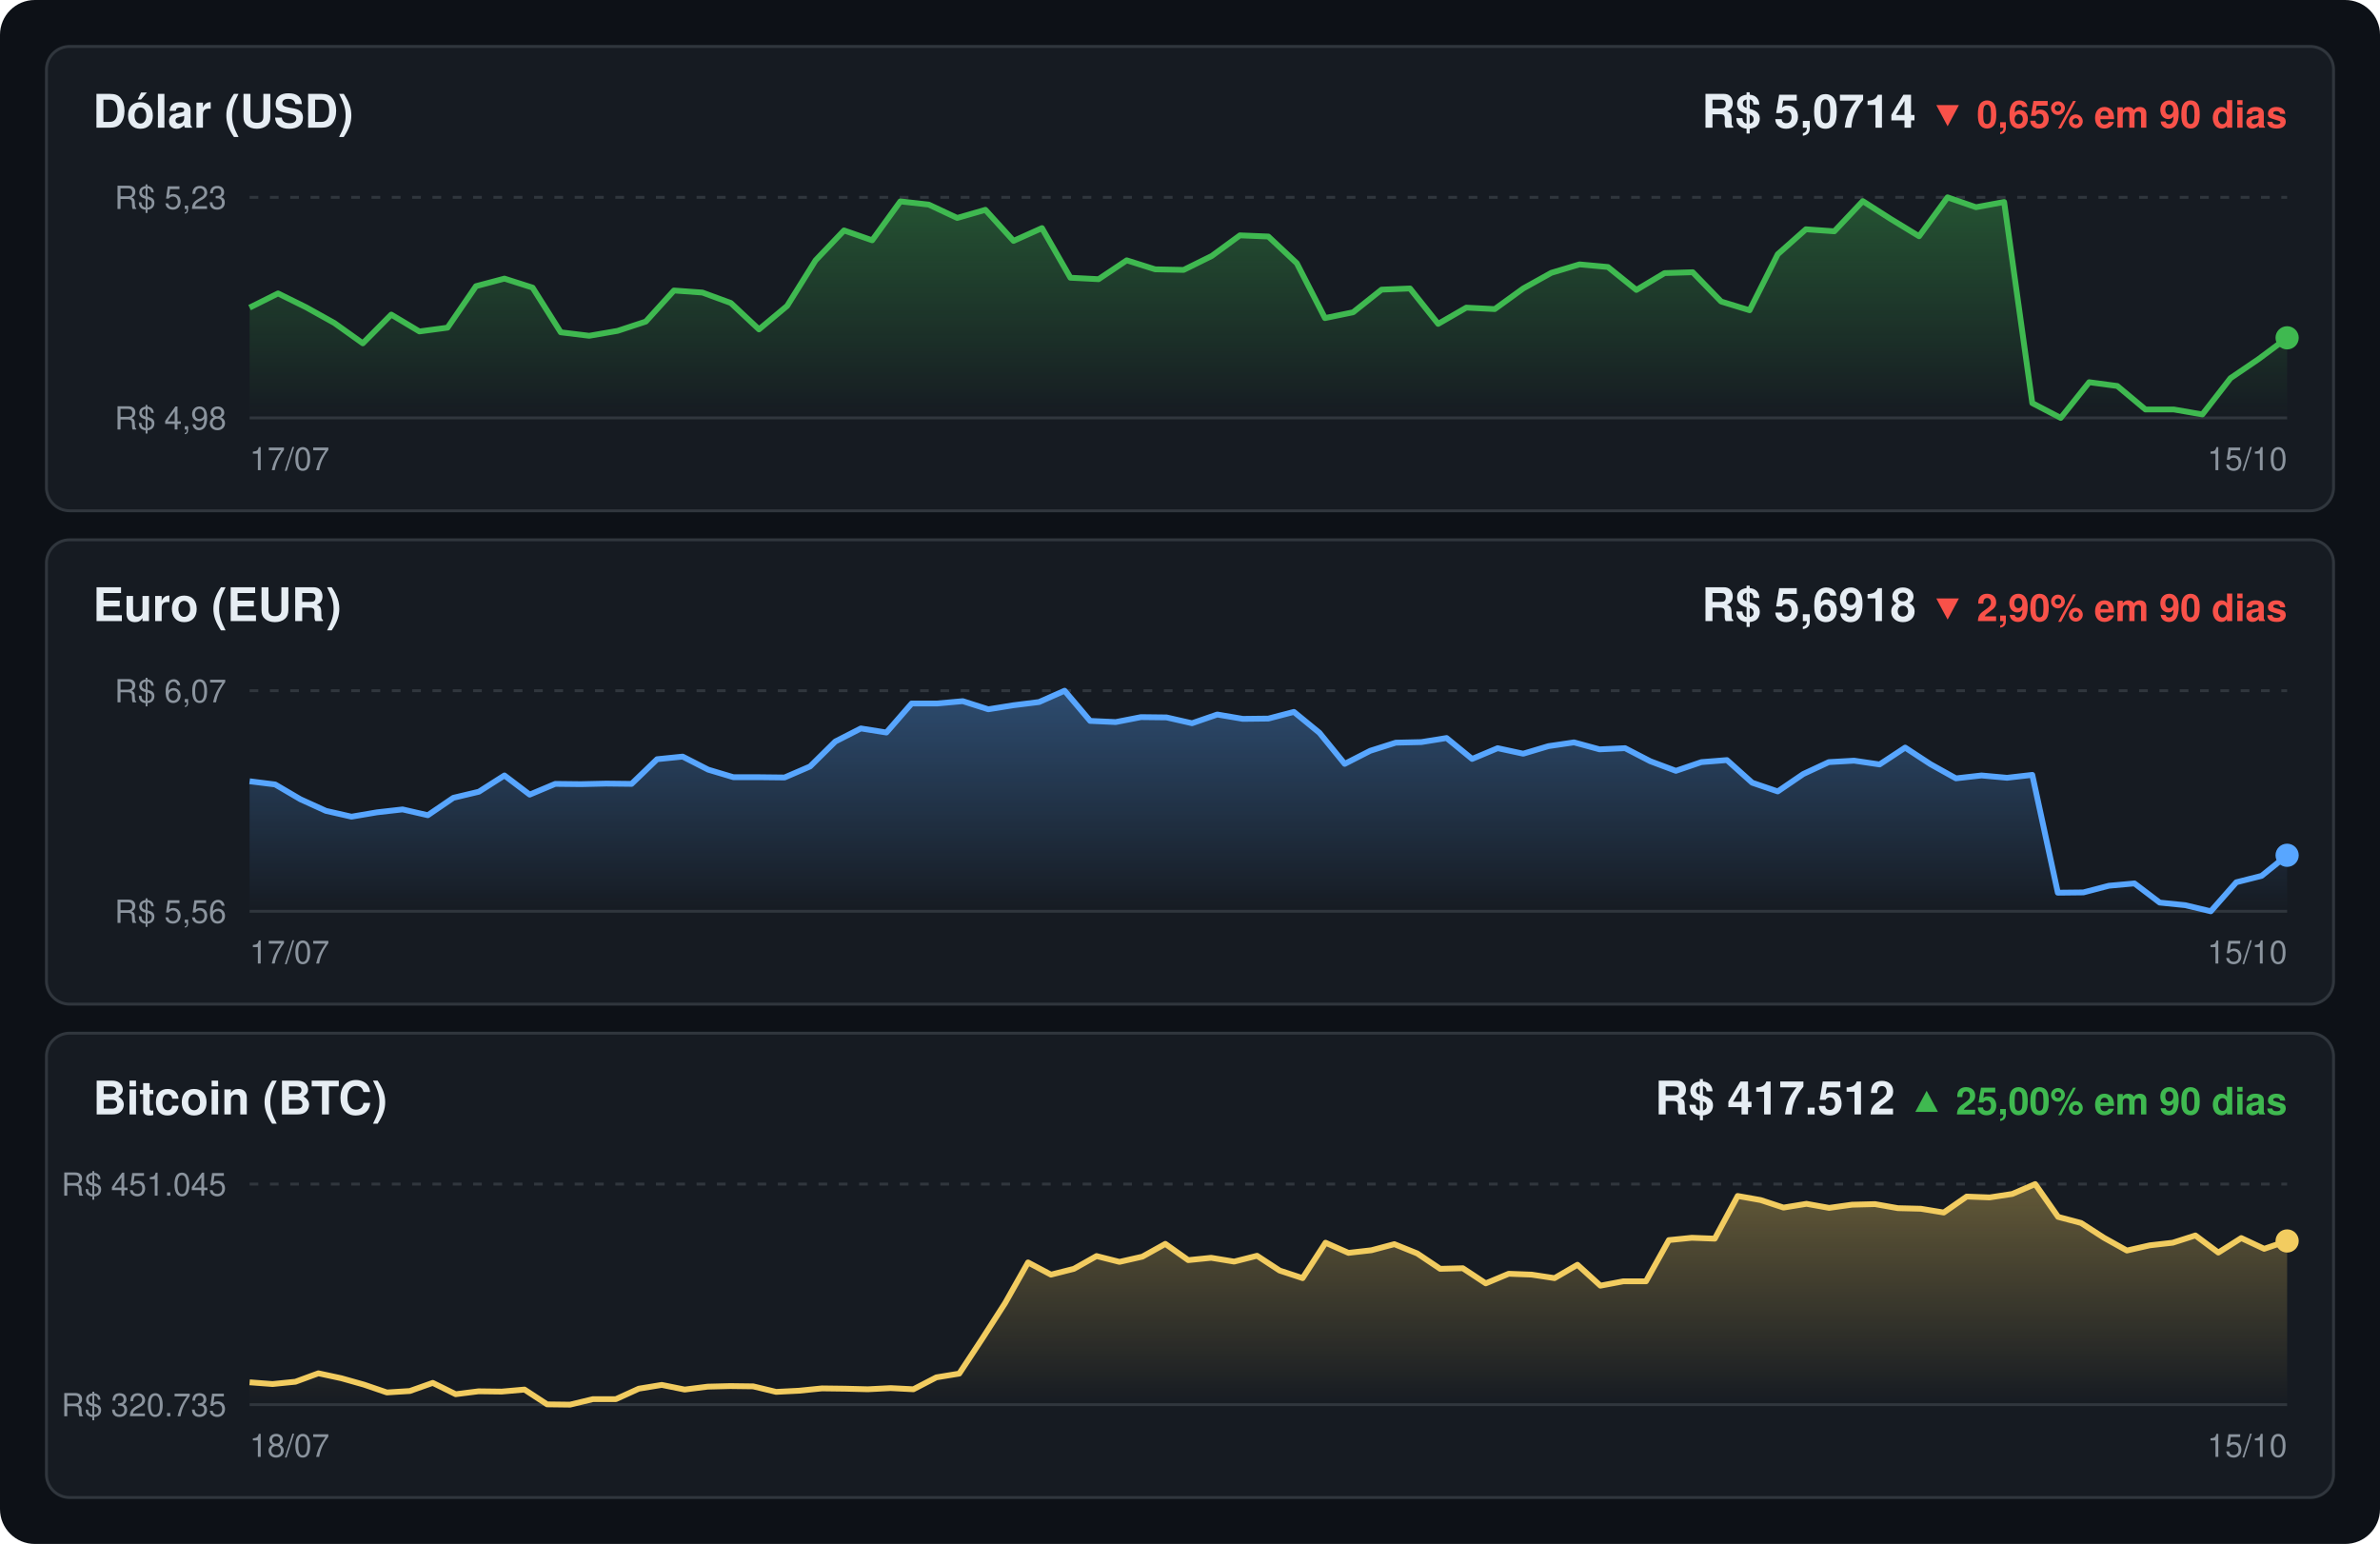
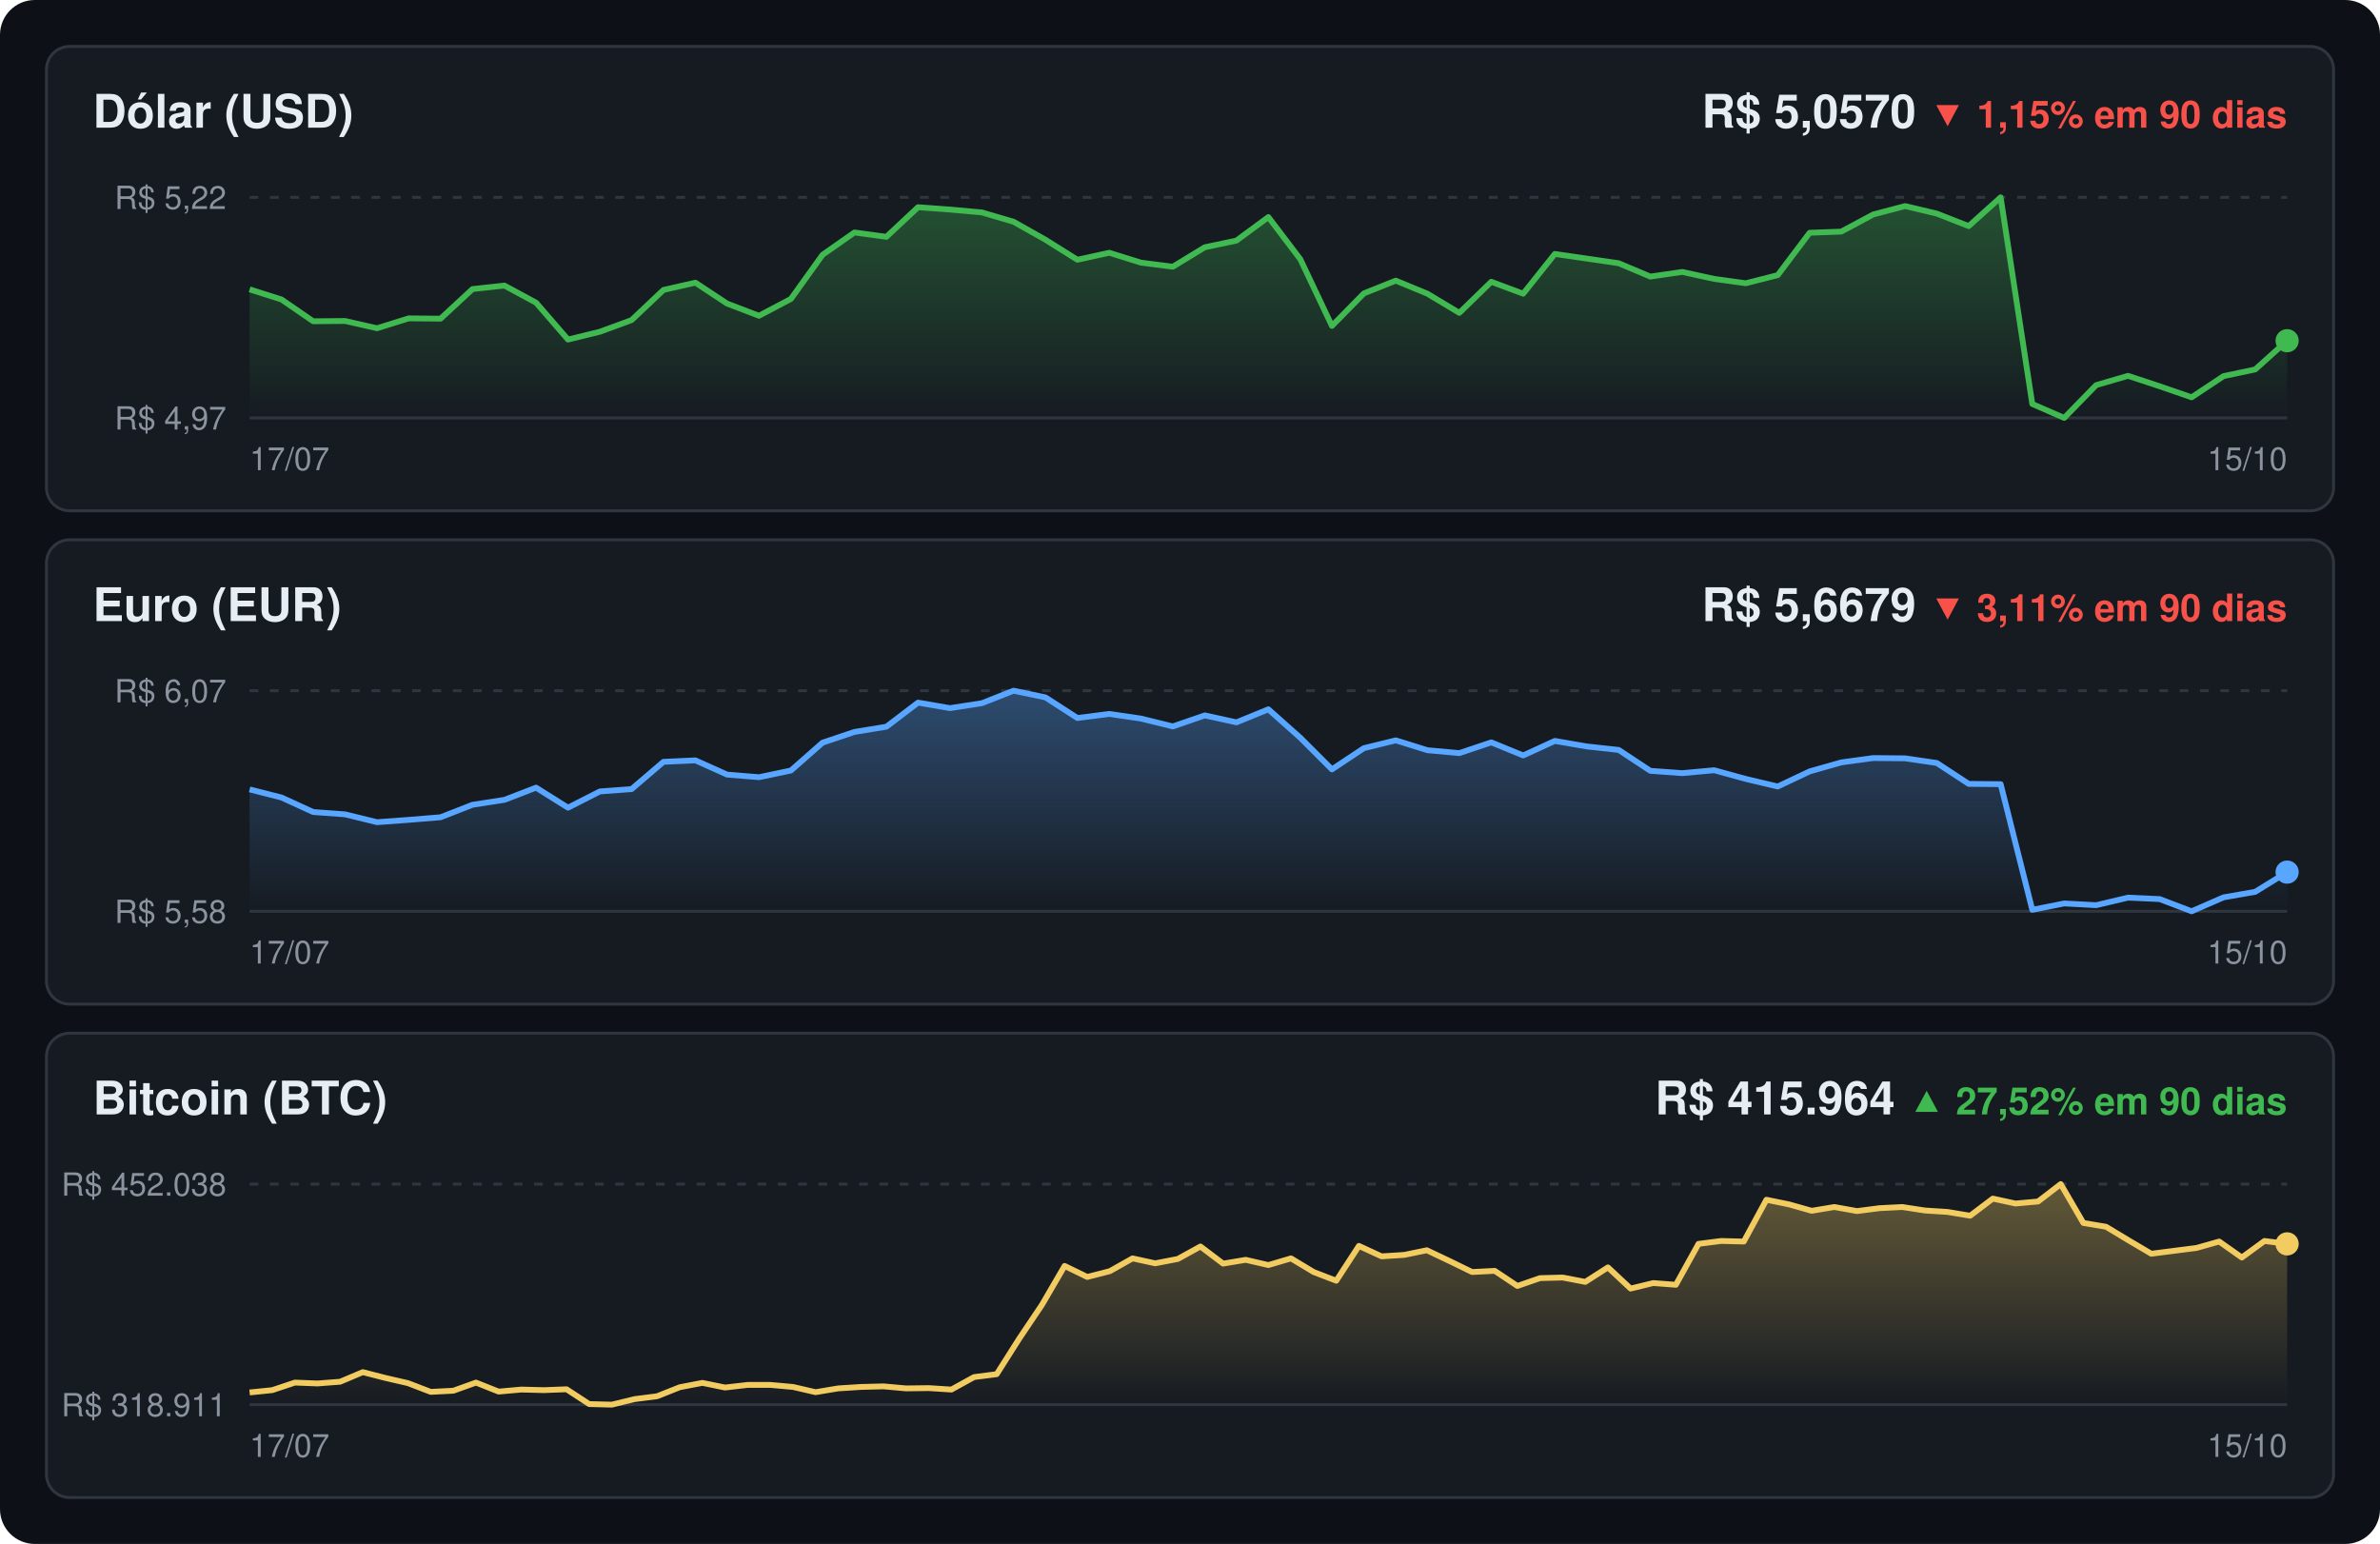
<svg xmlns="http://www.w3.org/2000/svg" viewBox="0 0 820 532" width="820" height="532">
  <defs>
    <linearGradient id="grad-usd" x1="0" y1="0" x2="0" y2="1">
      <stop offset="0" stop-color="#3fb950" stop-opacity=".35" />
      <stop offset="1" stop-color="#3fb950" stop-opacity="0" />
    </linearGradient>
    <linearGradient id="grad-eur" x1="0" y1="0" x2="0" y2="1">
      <stop offset="0" stop-color="#58a6ff" stop-opacity=".35" />
      <stop offset="1" stop-color="#58a6ff" stop-opacity="0" />
    </linearGradient>
    <linearGradient id="grad-btc" x1="0" y1="0" x2="0" y2="1">
      <stop offset="0" stop-color="#f2cc60" stop-opacity=".35" />
      <stop offset="1" stop-color="#f2cc60" stop-opacity="0" />
    </linearGradient>
  </defs>
  <style>
text{font-family:-apple-system,BlinkMacSystemFont,'Segoe UI',Helvetica,Arial,sans-serif;fill:#e6edf3}
.titulo{font-size:16px;font-weight:600}
.eixo{font-size:11px;fill:#8b949e}
</style>
  <rect width="820" height="532" rx="12" fill="#0d1117" />
  <g>
    <rect x="16" y="16" width="788" height="160" rx="8" fill="#161b22" stroke="#30363d" />
    <text x="32" y="44" class="titulo">Dólar (USD)</text>
-     <text x="788" y="44" class="titulo" text-anchor="end">R$ 5,0714
-     <tspan fill="#f85149" font-size="13"> ▼ 0,65% em 90 dias</tspan>
+     <text x="788" y="44" class="titulo" text-anchor="end">R$ 5,0570
+     <tspan fill="#f85149" font-size="13"> ▼ 1,15% em 90 dias</tspan>
    </text>
-     <text x="78" y="72" class="eixo" text-anchor="end">R$ 5,23</text>
-     <text x="78" y="148" class="eixo" text-anchor="end">R$ 4,98</text>
+     <text x="78" y="72" class="eixo" text-anchor="end">R$ 5,22</text>
+     <text x="78" y="148" class="eixo" text-anchor="end">R$ 4,97</text>
    <line x1="86" y1="68" x2="788" y2="68" stroke="#30363d" stroke-dasharray="3 4" />
    <line x1="86" y1="144" x2="788" y2="144" stroke="#30363d" />
-     <path d="M86.0,144 L86.0,106.0 L95.8,101.1 L105.5,105.9 L115.2,111.3 L125.0,118.3 L134.8,108.4 L144.5,114.2 L154.2,112.9 L164.0,98.6 L173.8,96.0 L183.5,99.1 L193.2,114.5 L203.0,115.7 L212.8,114.0 L222.5,110.8 L232.2,100.1 L242.0,100.8 L251.8,104.4 L261.5,113.5 L271.2,105.4 L281.0,89.7 L290.8,79.4 L300.5,82.8 L310.2,69.4 L320.0,70.5 L329.8,75.1 L339.5,72.3 L349.2,83.0 L359.0,78.6 L368.8,95.7 L378.5,96.2 L388.2,89.7 L398.0,92.8 L407.8,93.0 L417.5,88.2 L427.2,81.1 L437.0,81.5 L446.8,90.7 L456.5,109.6 L466.2,107.6 L476.0,99.8 L485.8,99.4 L495.5,111.6 L505.2,106.0 L515.0,106.5 L524.8,99.4 L534.5,94.0 L544.2,91.1 L554.0,92.0 L563.8,99.9 L573.5,94.1 L583.2,93.8 L593.0,103.9 L602.8,106.9 L612.5,87.6 L622.2,79.0 L632.0,79.7 L641.8,69.3 L651.5,75.5 L661.2,81.4 L671.0,68.0 L680.8,71.4 L690.5,69.6 L700.2,138.9 L710.0,144.0 L719.8,131.7 L729.5,133.0 L739.2,141.1 L749.0,141.1 L758.8,142.8 L768.5,130.3 L778.2,123.7 L788.0,116.4 L788.0,144 Z" fill="url(#grad-usd)" />
-     <polyline points="86.0,106.0 95.8,101.1 105.5,105.9 115.2,111.3 125.0,118.3 134.8,108.4 144.5,114.2 154.2,112.9 164.0,98.6 173.8,96.0 183.5,99.1 193.2,114.5 203.0,115.7 212.8,114.0 222.5,110.8 232.2,100.1 242.0,100.8 251.8,104.4 261.5,113.5 271.2,105.4 281.0,89.7 290.8,79.4 300.5,82.8 310.2,69.4 320.0,70.5 329.8,75.1 339.5,72.3 349.2,83.0 359.0,78.6 368.8,95.7 378.5,96.2 388.2,89.7 398.0,92.8 407.8,93.0 417.5,88.2 427.2,81.1 437.0,81.5 446.8,90.7 456.5,109.6 466.2,107.6 476.0,99.8 485.8,99.4 495.5,111.6 505.2,106.0 515.0,106.5 524.8,99.4 534.5,94.0 544.2,91.1 554.0,92.0 563.8,99.9 573.5,94.1 583.2,93.8 593.0,103.9 602.8,106.9 612.5,87.6 622.2,79.0 632.0,79.7 641.8,69.3 651.5,75.5 661.2,81.4 671.0,68.0 680.8,71.4 690.5,69.6 700.2,138.9 710.0,144.0 719.8,131.7 729.5,133.0 739.2,141.1 749.0,141.1 758.8,142.8 768.5,130.3 778.2,123.7 788.0,116.4" fill="none" stroke="#3fb950" stroke-width="2" stroke-linejoin="round" />
-     <circle cx="788.0" cy="116.4" r="4" fill="#3fb950">
+     <path d="M86.0,144 L86.0,99.7 L97.0,103.2 L107.9,110.7 L118.9,110.6 L129.9,113.1 L140.8,109.7 L151.8,109.8 L162.8,99.6 L173.8,98.4 L184.7,104.3 L195.7,117.0 L206.7,114.3 L217.6,110.3 L228.6,99.9 L239.6,97.4 L250.5,104.6 L261.5,108.8 L272.5,103.0 L283.4,87.8 L294.4,80.1 L305.4,81.6 L316.3,71.4 L327.3,72.2 L338.3,73.2 L349.2,76.4 L360.2,82.6 L371.2,89.5 L382.2,87.1 L393.1,90.5 L404.1,91.9 L415.1,85.2 L426.0,82.9 L437.0,74.8 L448.0,89.3 L458.9,112.3 L469.9,101.1 L480.9,96.7 L491.8,101.2 L502.8,107.8 L513.8,97.1 L524.8,101.2 L535.7,87.5 L546.7,89.1 L557.7,90.7 L568.6,95.3 L579.6,93.7 L590.6,96.1 L601.5,97.6 L612.5,94.8 L623.5,80.2 L634.4,79.8 L645.4,73.9 L656.4,71.0 L667.3,73.6 L678.3,77.9 L689.3,68.0 L700.2,139.2 L711.2,144.0 L722.2,132.7 L733.2,129.5 L744.1,133.1 L755.1,136.9 L766.1,129.6 L777.0,127.3 L788.0,117.4 L788.0,144 Z" fill="url(#grad-usd)" />
+     <polyline points="86.0,99.7 97.0,103.2 107.9,110.7 118.9,110.6 129.9,113.1 140.8,109.7 151.8,109.8 162.8,99.6 173.8,98.4 184.7,104.3 195.7,117.0 206.7,114.3 217.6,110.3 228.6,99.9 239.6,97.4 250.5,104.6 261.5,108.8 272.5,103.0 283.4,87.8 294.4,80.1 305.4,81.6 316.3,71.4 327.3,72.2 338.3,73.2 349.2,76.4 360.2,82.6 371.2,89.5 382.2,87.1 393.1,90.5 404.1,91.9 415.1,85.2 426.0,82.9 437.0,74.8 448.0,89.3 458.9,112.3 469.9,101.1 480.9,96.7 491.8,101.2 502.8,107.8 513.8,97.1 524.8,101.2 535.7,87.5 546.7,89.1 557.7,90.7 568.6,95.3 579.6,93.7 590.6,96.1 601.5,97.6 612.5,94.8 623.5,80.2 634.4,79.8 645.4,73.9 656.4,71.0 667.3,73.6 678.3,77.9 689.3,68.0 700.2,139.2 711.2,144.0 722.2,132.7 733.2,129.5 744.1,133.1 755.1,136.9 766.1,129.6 777.0,127.3 788.0,117.4" fill="none" stroke="#3fb950" stroke-width="2" stroke-linejoin="round" />
+     <circle cx="788.0" cy="117.4" r="4" fill="#3fb950">
      <animate attributeName="r" values="4;7;4" dur="2s" repeatCount="indefinite" />
    </circle>
    <text x="86" y="162" class="eixo">17/07</text>
    <text x="788" y="162" class="eixo" text-anchor="end">15/10</text>
  </g>
  <g>
    <rect x="16" y="186" width="788" height="160" rx="8" fill="#161b22" stroke="#30363d" />
    <text x="32" y="214" class="titulo">Euro (EUR)</text>
-     <text x="788" y="214" class="titulo" text-anchor="end">R$ 5,6918
-     <tspan fill="#f85149" font-size="13"> ▼ 2,90% em 90 dias</tspan>
+     <text x="788" y="214" class="titulo" text-anchor="end">R$ 5,6679
+     <tspan fill="#f85149" font-size="13"> ▼ 3,11% em 90 dias</tspan>
    </text>
    <text x="78" y="242" class="eixo" text-anchor="end">R$ 6,07</text>
-     <text x="78" y="318" class="eixo" text-anchor="end">R$ 5,56</text>
+     <text x="78" y="318" class="eixo" text-anchor="end">R$ 5,58</text>
    <line x1="86" y1="238" x2="788" y2="238" stroke="#30363d" stroke-dasharray="3 4" />
    <line x1="86" y1="314" x2="788" y2="314" stroke="#30363d" />
-     <path d="M86.0,314 L86.0,269.2 L94.8,270.3 L103.5,275.4 L112.3,279.4 L121.1,281.4 L129.9,279.9 L138.7,278.9 L147.4,280.9 L156.2,274.9 L165.0,272.8 L173.8,267.2 L182.5,273.8 L191.3,270.1 L200.1,270.2 L208.9,270.0 L217.6,270.1 L226.4,261.6 L235.2,260.7 L244.0,265.2 L252.7,267.8 L261.5,267.8 L270.3,267.9 L279.1,264.1 L287.8,255.5 L296.6,251.0 L305.4,252.4 L314.1,242.4 L322.9,242.4 L331.7,241.6 L340.5,244.4 L349.2,243.0 L358.0,241.9 L366.8,238.0 L375.6,248.4 L384.4,248.8 L393.1,247.1 L401.9,247.2 L410.7,249.2 L419.4,246.2 L428.2,247.7 L437.0,247.6 L445.8,245.3 L454.6,252.5 L463.3,263.2 L472.1,258.7 L480.9,255.9 L489.7,255.7 L498.4,254.3 L507.2,261.5 L516.0,257.8 L524.8,259.7 L533.5,257.1 L542.3,255.8 L551.1,258.2 L559.9,257.8 L568.6,262.3 L577.4,265.6 L586.2,262.6 L595.0,261.9 L603.7,269.7 L612.5,272.7 L621.3,266.7 L630.1,262.6 L638.8,262.1 L647.6,263.4 L656.4,257.6 L665.1,263.3 L673.9,268.2 L682.7,267.2 L691.5,268.0 L700.2,267.0 L709.0,307.6 L717.8,307.5 L726.6,305.2 L735.4,304.4 L744.1,311.0 L752.9,311.9 L761.7,314.0 L770.5,304.0 L779.2,301.8 L788.0,294.7 L788.0,314 Z" fill="url(#grad-eur)" />
-     <polyline points="86.0,269.2 94.8,270.3 103.5,275.4 112.3,279.4 121.1,281.4 129.9,279.9 138.7,278.9 147.4,280.9 156.2,274.9 165.0,272.8 173.8,267.2 182.5,273.8 191.3,270.1 200.1,270.2 208.9,270.0 217.6,270.1 226.4,261.6 235.2,260.7 244.0,265.2 252.7,267.8 261.5,267.8 270.3,267.9 279.1,264.1 287.8,255.5 296.6,251.0 305.4,252.4 314.1,242.4 322.9,242.4 331.7,241.6 340.5,244.4 349.2,243.0 358.0,241.9 366.8,238.0 375.6,248.4 384.4,248.8 393.1,247.1 401.9,247.2 410.7,249.2 419.4,246.2 428.2,247.7 437.0,247.6 445.8,245.3 454.6,252.5 463.3,263.2 472.1,258.7 480.9,255.9 489.7,255.7 498.4,254.3 507.2,261.5 516.0,257.8 524.8,259.7 533.5,257.1 542.3,255.8 551.1,258.2 559.9,257.8 568.6,262.3 577.4,265.6 586.2,262.6 595.0,261.9 603.7,269.7 612.5,272.7 621.3,266.7 630.1,262.6 638.8,262.1 647.6,263.4 656.4,257.6 665.1,263.3 673.9,268.2 682.7,267.2 691.5,268.0 700.2,267.0 709.0,307.6 717.8,307.5 726.6,305.2 735.4,304.4 744.1,311.0 752.9,311.9 761.7,314.0 770.5,304.0 779.2,301.8 788.0,294.7" fill="none" stroke="#58a6ff" stroke-width="2" stroke-linejoin="round" />
-     <circle cx="788.0" cy="294.7" r="4" fill="#58a6ff">
+     <path d="M86.0,314 L86.0,272.0 L97.0,274.8 L107.9,279.8 L118.9,280.6 L129.9,283.3 L140.8,282.5 L151.8,281.6 L162.8,277.3 L173.8,275.6 L184.7,271.4 L195.7,278.3 L206.7,272.7 L217.6,271.9 L228.6,262.5 L239.6,262.0 L250.5,266.9 L261.5,267.8 L272.5,265.5 L283.4,255.9 L294.4,252.2 L305.4,250.4 L316.3,242.1 L327.3,244.0 L338.3,242.3 L349.2,238.0 L360.2,240.3 L371.2,247.4 L382.2,246.0 L393.1,247.6 L404.1,250.3 L415.1,246.5 L426.0,248.9 L437.0,244.4 L448.0,254.2 L458.9,265.1 L469.9,257.8 L480.9,255.1 L491.8,258.5 L502.8,259.5 L513.8,255.8 L524.8,260.3 L535.7,255.3 L546.7,257.2 L557.7,258.4 L568.6,265.6 L579.6,266.4 L590.6,265.4 L601.5,268.4 L612.5,271.0 L623.5,265.8 L634.4,262.7 L645.4,261.2 L656.4,261.3 L667.3,262.9 L678.3,270.1 L689.3,270.2 L700.2,313.5 L711.2,311.3 L722.2,311.9 L733.2,309.3 L744.1,309.8 L755.1,314.0 L766.1,309.2 L777.0,307.3 L788.0,300.5 L788.0,314 Z" fill="url(#grad-eur)" />
+     <polyline points="86.0,272.0 97.0,274.8 107.9,279.8 118.9,280.6 129.9,283.3 140.8,282.5 151.8,281.6 162.8,277.3 173.8,275.6 184.7,271.4 195.7,278.3 206.7,272.7 217.6,271.9 228.6,262.5 239.6,262.0 250.5,266.9 261.5,267.8 272.5,265.5 283.4,255.9 294.4,252.2 305.4,250.4 316.3,242.1 327.3,244.0 338.3,242.3 349.2,238.0 360.2,240.3 371.2,247.4 382.2,246.0 393.1,247.6 404.1,250.3 415.1,246.5 426.0,248.9 437.0,244.4 448.0,254.2 458.9,265.1 469.9,257.8 480.9,255.1 491.8,258.5 502.8,259.5 513.8,255.8 524.8,260.3 535.7,255.3 546.7,257.2 557.7,258.4 568.6,265.6 579.6,266.4 590.6,265.4 601.5,268.4 612.5,271.0 623.5,265.8 634.4,262.7 645.4,261.2 656.4,261.3 667.3,262.9 678.3,270.1 689.3,270.2 700.2,313.5 711.2,311.3 722.2,311.9 733.2,309.3 744.1,309.8 755.1,314.0 766.1,309.2 777.0,307.3 788.0,300.5" fill="none" stroke="#58a6ff" stroke-width="2" stroke-linejoin="round" />
+     <circle cx="788.0" cy="300.5" r="4" fill="#58a6ff">
      <animate attributeName="r" values="4;7;4" dur="2s" repeatCount="indefinite" />
    </circle>
    <text x="86" y="332" class="eixo">17/07</text>
    <text x="788" y="332" class="eixo" text-anchor="end">15/10</text>
  </g>
  <g>
    <rect x="16" y="356" width="788" height="160" rx="8" fill="#161b22" stroke="#30363d" />
    <text x="32" y="384" class="titulo">Bitcoin (BTC)</text>
-     <text x="788" y="384" class="titulo" text-anchor="end">R$ 417.512
-     <tspan fill="#3fb950" font-size="13"> ▲ 25,00% em 90 dias</tspan>
+     <text x="788" y="384" class="titulo" text-anchor="end">R$ 415.964
+     <tspan fill="#3fb950" font-size="13"> ▲ 27,52% em 90 dias</tspan>
    </text>
-     <text x="78" y="412" class="eixo" text-anchor="end">R$ 451.045</text>
-     <text x="78" y="488" class="eixo" text-anchor="end">R$ 320.735</text>
+     <text x="78" y="412" class="eixo" text-anchor="end">R$ 452.038</text>
+     <text x="78" y="488" class="eixo" text-anchor="end">R$ 318.911</text>
    <line x1="86" y1="408" x2="788" y2="408" stroke="#30363d" stroke-dasharray="3 4" />
    <line x1="86" y1="484" x2="788" y2="484" stroke="#30363d" />
-     <path d="M86.0,484 L86.0,476.3 L93.9,476.9 L101.8,476.1 L109.7,473.2 L117.6,474.9 L125.4,477.1 L133.3,479.8 L141.2,479.3 L149.1,476.5 L157.0,480.4 L164.9,479.4 L172.8,479.5 L180.7,478.8 L188.5,483.9 L196.4,484.0 L204.3,482.1 L212.2,482.1 L220.1,478.5 L228.0,477.2 L235.9,478.8 L243.8,477.8 L251.6,477.6 L259.5,477.7 L267.4,479.6 L275.3,479.2 L283.2,478.4 L291.1,478.5 L299.0,478.7 L306.9,478.3 L314.7,478.7 L322.6,474.6 L330.5,473.3 L338.4,461.3 L346.3,449.0 L354.2,435.0 L362.1,439.2 L370.0,437.2 L377.8,432.8 L385.7,434.8 L393.6,433.0 L401.5,428.6 L409.4,434.2 L417.3,433.4 L425.2,434.7 L433.1,432.7 L440.9,437.8 L448.8,440.4 L456.7,428.2 L464.6,431.7 L472.5,430.8 L480.4,428.7 L488.3,431.9 L496.2,437.2 L504.0,437.0 L511.9,442.2 L519.8,438.9 L527.7,439.2 L535.6,440.4 L543.5,435.8 L551.4,443.0 L559.3,441.5 L567.1,441.5 L575.0,427.3 L582.9,426.5 L590.8,426.8 L598.7,412.1 L606.6,413.5 L614.5,416.1 L622.4,414.8 L630.2,416.2 L638.1,415.1 L646.0,414.9 L653.9,416.3 L661.8,416.5 L669.7,417.8 L677.6,412.3 L685.5,412.6 L693.3,411.4 L701.2,408.0 L709.1,419.3 L717.0,421.4 L724.9,426.5 L732.8,430.9 L740.7,429.1 L748.6,428.2 L756.4,425.7 L764.3,431.6 L772.2,426.6 L780.1,430.3 L788.0,427.6 L788.0,484 Z" fill="url(#grad-btc)" />
-     <polyline points="86.0,476.3 93.9,476.9 101.8,476.1 109.7,473.2 117.6,474.9 125.4,477.1 133.3,479.8 141.2,479.3 149.1,476.5 157.0,480.4 164.9,479.4 172.8,479.5 180.7,478.8 188.5,483.9 196.4,484.0 204.3,482.1 212.2,482.1 220.1,478.5 228.0,477.2 235.9,478.8 243.8,477.8 251.6,477.6 259.5,477.7 267.4,479.6 275.3,479.2 283.2,478.4 291.1,478.5 299.0,478.7 306.9,478.3 314.7,478.7 322.6,474.6 330.5,473.3 338.4,461.3 346.3,449.0 354.2,435.0 362.1,439.2 370.0,437.2 377.8,432.8 385.7,434.8 393.6,433.0 401.5,428.6 409.4,434.2 417.3,433.4 425.2,434.7 433.1,432.7 440.9,437.8 448.8,440.4 456.7,428.2 464.6,431.7 472.5,430.8 480.4,428.7 488.3,431.9 496.2,437.2 504.0,437.0 511.9,442.2 519.8,438.9 527.7,439.2 535.6,440.4 543.5,435.8 551.4,443.0 559.3,441.5 567.1,441.5 575.0,427.3 582.9,426.5 590.8,426.8 598.7,412.1 606.6,413.5 614.5,416.1 622.4,414.8 630.2,416.2 638.1,415.1 646.0,414.9 653.9,416.3 661.8,416.5 669.7,417.8 677.6,412.3 685.5,412.6 693.3,411.4 701.2,408.0 709.1,419.3 717.0,421.4 724.9,426.5 732.8,430.9 740.7,429.1 748.6,428.2 756.4,425.7 764.3,431.6 772.2,426.6 780.1,430.3 788.0,427.6" fill="none" stroke="#f2cc60" stroke-width="2" stroke-linejoin="round" />
-     <circle cx="788.0" cy="427.6" r="4" fill="#f2cc60">
+     <path d="M86.0,484 L86.0,479.8 L93.8,479.0 L101.6,476.4 L109.4,476.7 L117.2,476.1 L125.0,472.8 L132.8,474.8 L140.6,476.6 L148.4,479.6 L156.2,479.2 L164.0,476.4 L171.8,479.5 L179.6,478.8 L187.4,479.0 L195.2,478.7 L203.0,483.8 L210.8,484.0 L218.6,482.1 L226.4,481.1 L234.2,478.0 L242.0,476.5 L249.8,478.1 L257.6,477.2 L265.4,477.2 L273.2,477.9 L281.0,479.7 L288.8,478.4 L296.6,477.9 L304.4,477.7 L312.2,478.4 L320.0,478.3 L327.8,478.8 L335.6,474.5 L343.4,473.5 L351.2,461.2 L359.0,449.6 L366.8,436.2 L374.6,440.0 L382.4,438.0 L390.2,433.6 L398.0,435.3 L405.8,433.8 L413.6,429.5 L421.4,435.4 L429.2,434.1 L437.0,435.9 L444.8,433.6 L452.6,438.3 L460.4,441.3 L468.2,429.3 L476.0,432.9 L483.8,432.4 L491.6,430.8 L499.4,434.5 L507.2,438.3 L515.0,437.9 L522.8,443.1 L530.6,440.4 L538.4,440.2 L546.2,441.7 L554.0,436.7 L561.8,444.0 L569.6,442.1 L577.4,442.7 L585.2,428.6 L593.0,427.6 L600.8,427.8 L608.6,413.4 L616.4,415.0 L624.2,417.2 L632.0,415.9 L639.8,417.3 L647.6,416.3 L655.4,415.9 L663.2,417.1 L671.0,417.6 L678.8,418.9 L686.6,413.0 L694.4,414.7 L702.2,414.0 L710.0,408.0 L717.8,421.4 L725.6,422.7 L733.4,427.4 L741.2,432.0 L749.0,431.0 L756.8,430.0 L764.6,427.8 L772.4,433.3 L780.2,427.6 L788.0,428.6 L788.0,484 Z" fill="url(#grad-btc)" />
+     <polyline points="86.0,479.8 93.8,479.0 101.6,476.4 109.4,476.7 117.2,476.1 125.0,472.8 132.8,474.8 140.6,476.6 148.4,479.6 156.2,479.2 164.0,476.4 171.8,479.5 179.6,478.8 187.4,479.0 195.2,478.7 203.0,483.8 210.8,484.0 218.6,482.1 226.4,481.1 234.2,478.0 242.0,476.5 249.8,478.1 257.6,477.2 265.4,477.2 273.2,477.9 281.0,479.7 288.8,478.4 296.6,477.9 304.4,477.7 312.2,478.4 320.0,478.3 327.8,478.8 335.6,474.5 343.4,473.5 351.2,461.2 359.0,449.6 366.8,436.2 374.6,440.0 382.4,438.0 390.2,433.6 398.0,435.3 405.8,433.8 413.6,429.5 421.4,435.4 429.2,434.1 437.0,435.9 444.8,433.6 452.6,438.3 460.4,441.3 468.2,429.3 476.0,432.9 483.8,432.4 491.6,430.8 499.4,434.5 507.2,438.3 515.0,437.9 522.8,443.1 530.6,440.4 538.4,440.2 546.2,441.7 554.0,436.7 561.8,444.0 569.6,442.1 577.4,442.7 585.2,428.6 593.0,427.6 600.8,427.8 608.6,413.4 616.4,415.0 624.2,417.2 632.0,415.9 639.8,417.3 647.6,416.3 655.4,415.9 663.2,417.1 671.0,417.6 678.8,418.9 686.6,413.0 694.4,414.7 702.2,414.0 710.0,408.0 717.8,421.4 725.6,422.7 733.4,427.4 741.2,432.0 749.0,431.0 756.8,430.0 764.6,427.8 772.4,433.3 780.2,427.6 788.0,428.6" fill="none" stroke="#f2cc60" stroke-width="2" stroke-linejoin="round" />
+     <circle cx="788.0" cy="428.6" r="4" fill="#f2cc60">
      <animate attributeName="r" values="4;7;4" dur="2s" repeatCount="indefinite" />
    </circle>
-     <text x="86" y="502" class="eixo">18/07</text>
+     <text x="86" y="502" class="eixo">17/07</text>
    <text x="788" y="502" class="eixo" text-anchor="end">15/10</text>
  </g>
</svg>
